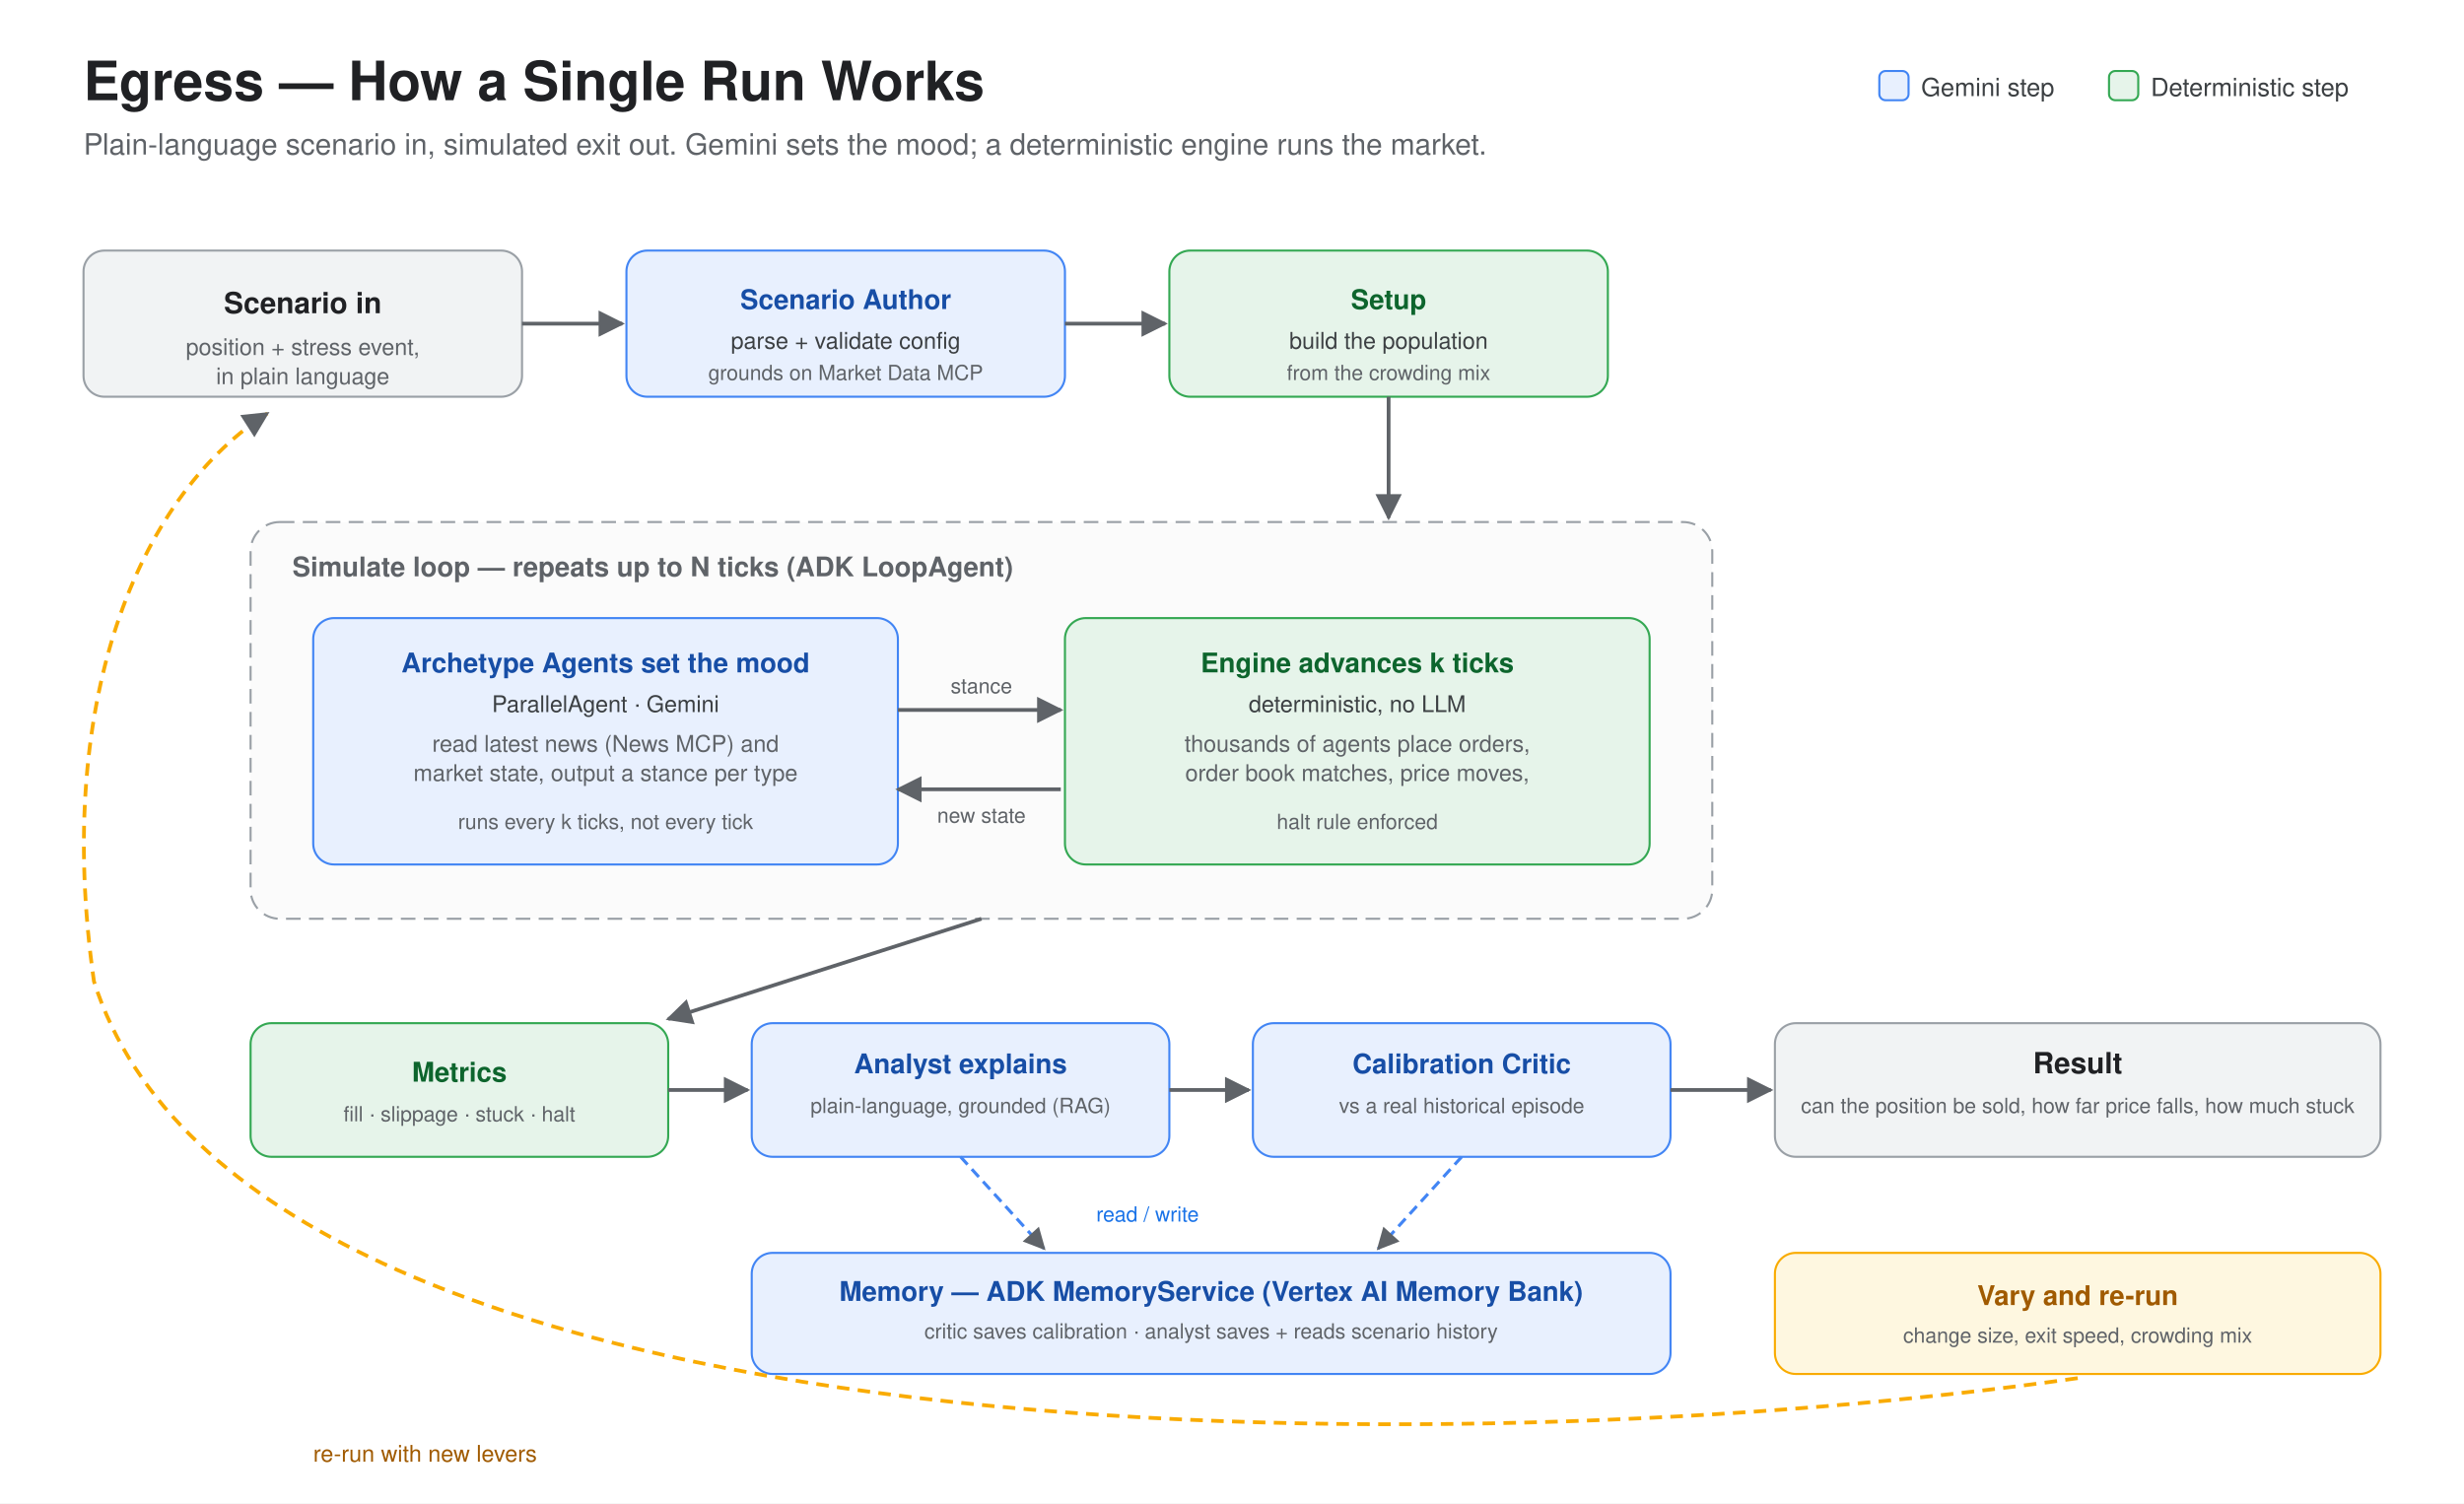
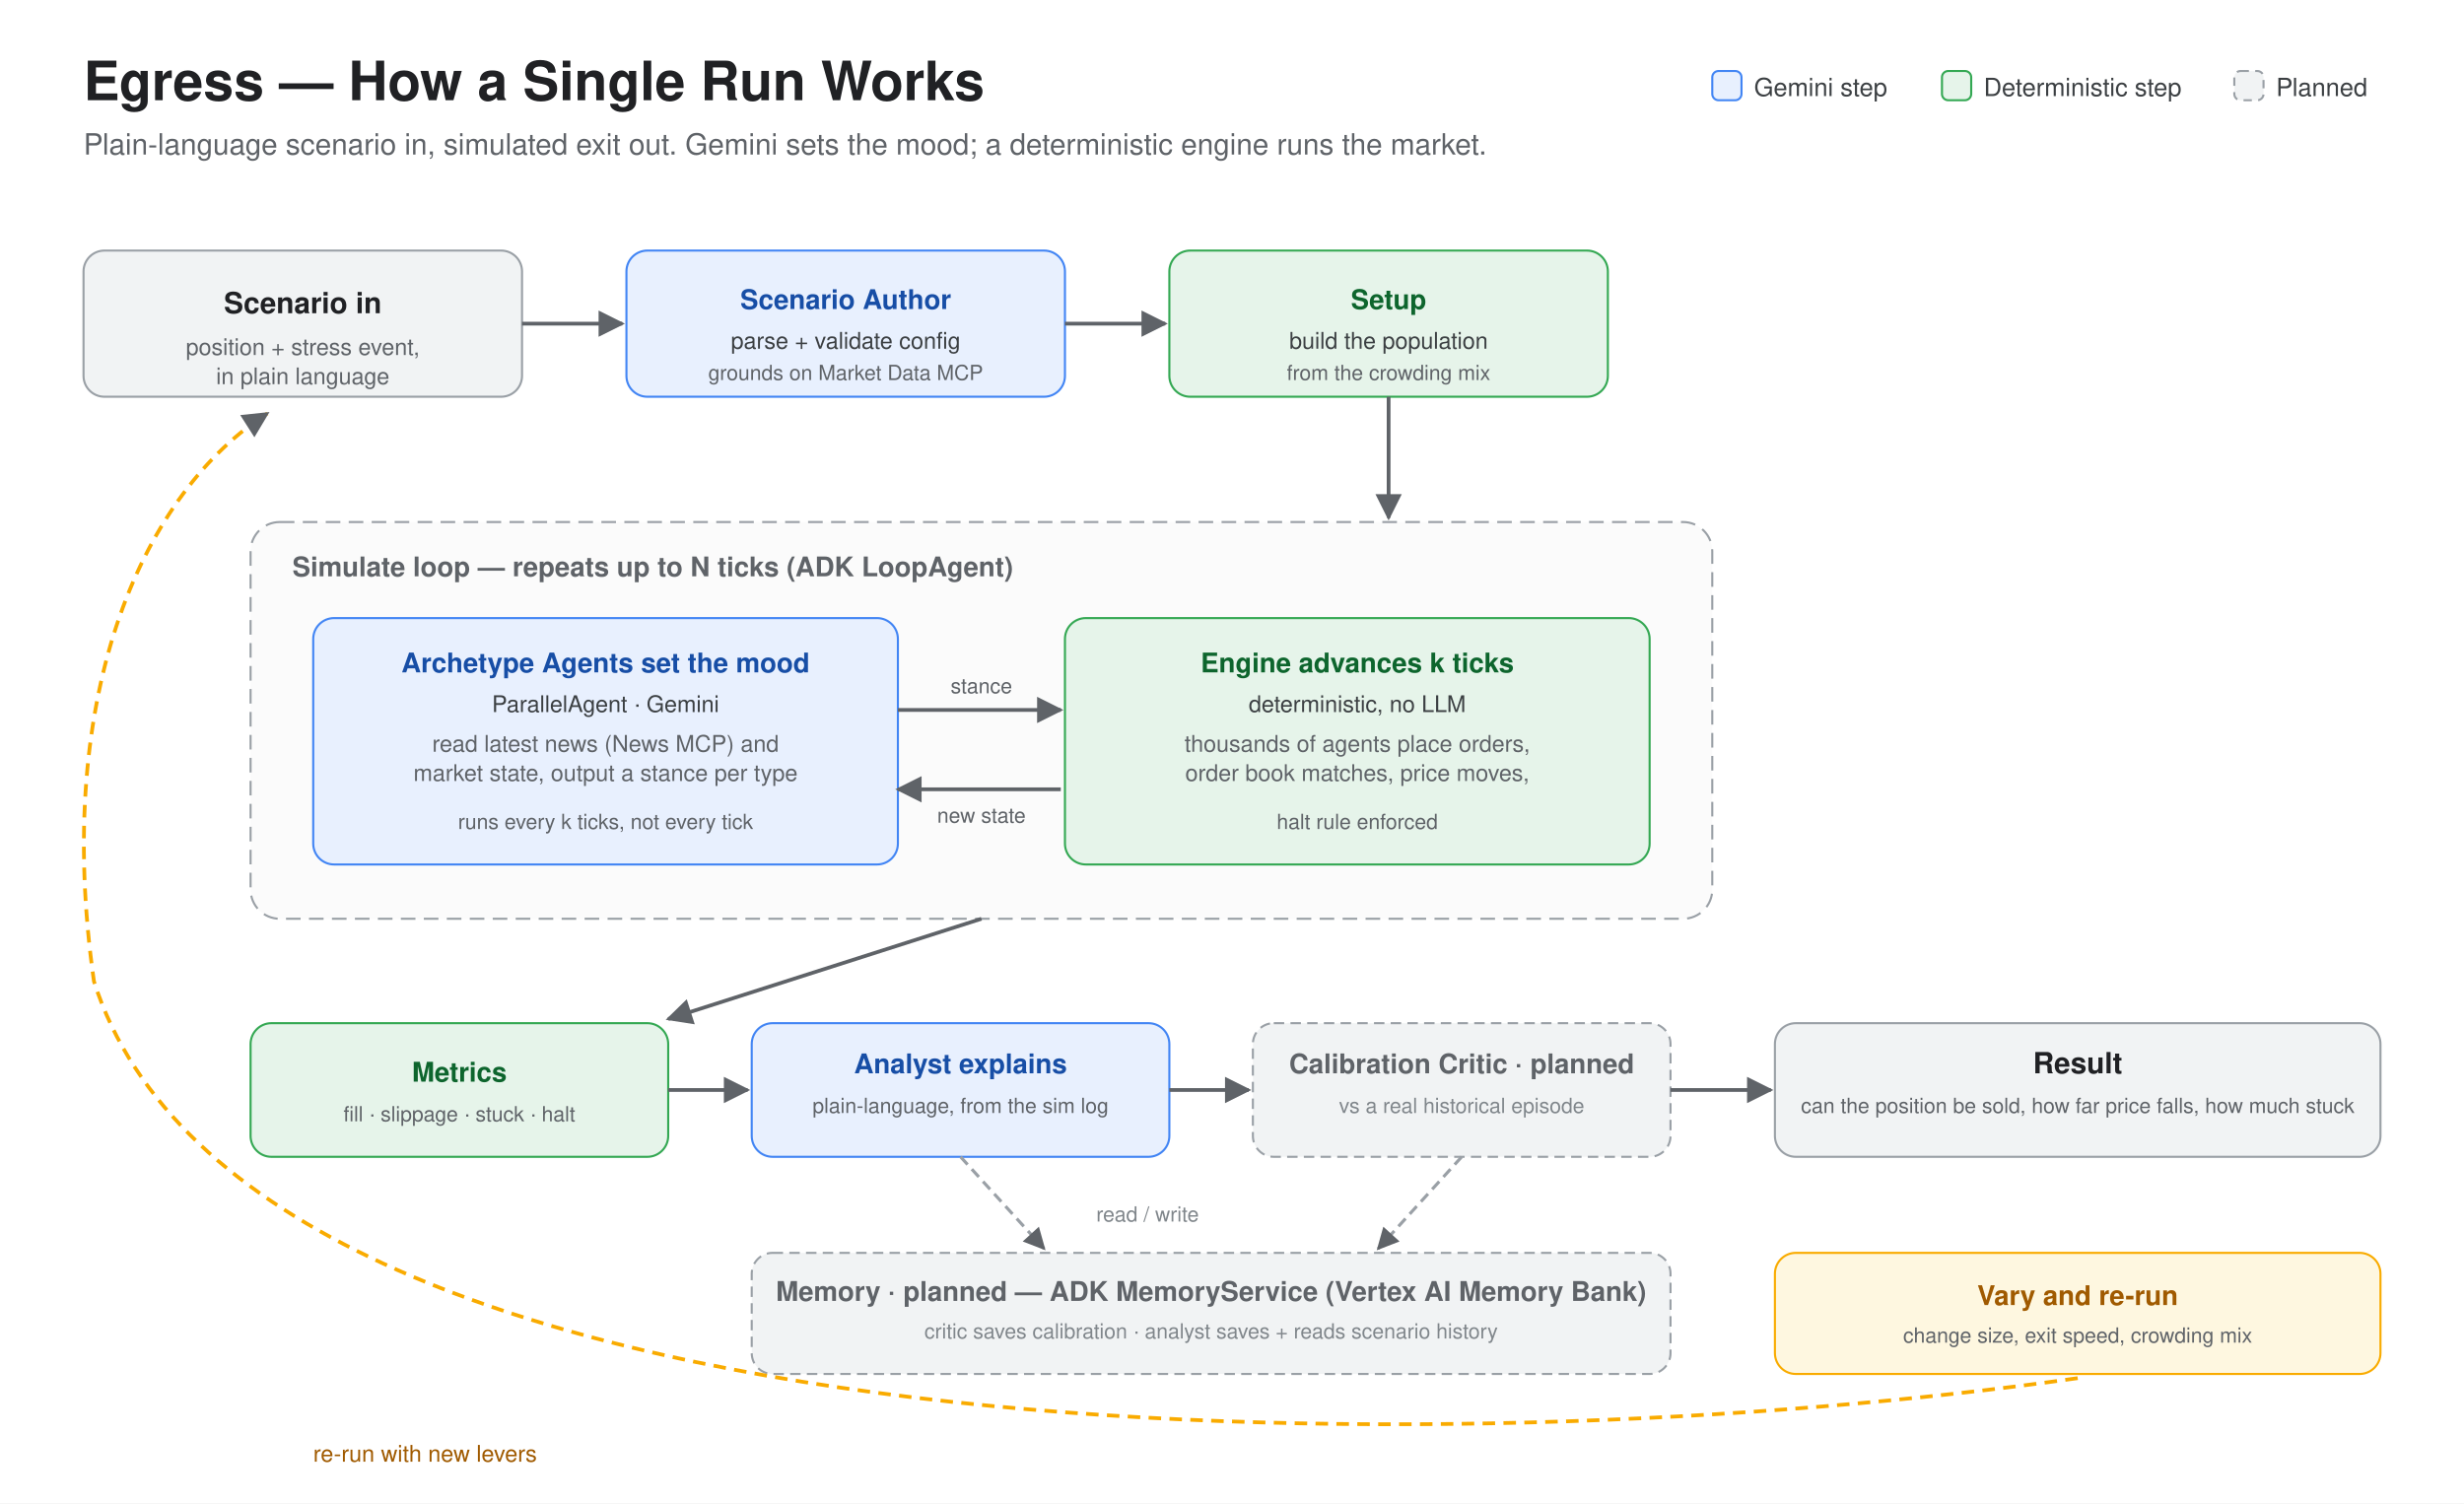
<svg xmlns="http://www.w3.org/2000/svg" viewBox="0 0 1180 720" font-family="Helvetica, Arial, sans-serif">
  <defs>
    <marker id="arrow2" viewBox="0 0 10 10" refX="9" refY="5" markerWidth="7" markerHeight="7" orient="auto-start-reverse">
      <path d="M 0 0 L 10 5 L 0 10 z" fill="#5f6368" />
    </marker>
  </defs>
  <rect x="0" y="0" width="1180" height="720" fill="#ffffff" />
  <text x="40" y="48" font-size="26" font-weight="700" fill="#202124">Egress — How a Single Run Works</text>
  <text x="40" y="74" font-size="14" fill="#5f6368">Plain-language scenario in, simulated exit out. Gemini sets the mood; a deterministic engine runs the market.</text>
  <g font-size="12" fill="#3c4043">
-     <rect x="900" y="34" width="14" height="14" rx="3" fill="#E8F0FE" stroke="#4285F4" />
-     <text x="920" y="46">Gemini step</text>
-     <rect x="1010" y="34" width="14" height="14" rx="3" fill="#E6F4EA" stroke="#34A853" />
-     <text x="1030" y="46">Deterministic step</text>
+     <rect x="820" y="34" width="14" height="14" rx="3" fill="#E8F0FE" stroke="#4285F4" />
+     <text x="840" y="46">Gemini step</text>
+     <rect x="930" y="34" width="14" height="14" rx="3" fill="#E6F4EA" stroke="#34A853" />
+     <text x="950" y="46">Deterministic step</text>
+     <rect x="1070" y="34" width="14" height="14" rx="3" fill="#F1F3F4" stroke="#9aa0a6" stroke-dasharray="4 3" />
+     <text x="1090" y="46">Planned</text>
  </g>
  <rect x="40" y="120" width="210" height="70" rx="10" fill="#F1F3F4" stroke="#9aa0a6" />
  <text x="145" y="150" font-size="14" font-weight="600" text-anchor="middle" fill="#202124">Scenario in</text>
  <text x="145" y="170" font-size="11" text-anchor="middle" fill="#5f6368">position + stress event,</text>
  <text x="145" y="184" font-size="11" text-anchor="middle" fill="#5f6368">in plain language</text>
  <rect x="300" y="120" width="210" height="70" rx="10" fill="#E8F0FE" stroke="#4285F4" />
  <text x="405" y="148" font-size="13" font-weight="600" text-anchor="middle" fill="#174ea6">Scenario Author</text>
  <text x="405" y="167" font-size="11" text-anchor="middle" fill="#3c4043">parse + validate config</text>
  <text x="405" y="182" font-size="10" text-anchor="middle" fill="#5f6368">grounds on Market Data MCP</text>
  <rect x="560" y="120" width="210" height="70" rx="10" fill="#E6F4EA" stroke="#34A853" />
  <text x="665" y="148" font-size="13" font-weight="600" text-anchor="middle" fill="#0d652d">Setup</text>
  <text x="665" y="167" font-size="11" text-anchor="middle" fill="#3c4043">build the population</text>
  <text x="665" y="182" font-size="10" text-anchor="middle" fill="#5f6368">from the crowding mix</text>
  <rect x="120" y="250" width="700" height="190" rx="14" fill="#FBFBFB" stroke="#9aa0a6" stroke-dasharray="7 4" />
  <text x="140" y="276" font-size="13" font-weight="700" fill="#5f6368">Simulate loop — repeats up to N ticks (ADK LoopAgent)</text>
  <rect x="150" y="296" width="280" height="118" rx="10" fill="#E8F0FE" stroke="#4285F4" />
  <text x="290" y="322" font-size="13" font-weight="600" text-anchor="middle" fill="#174ea6">Archetype Agents set the mood</text>
  <text x="290" y="341" font-size="11" text-anchor="middle" fill="#3c4043">ParallelAgent · Gemini</text>
  <text x="290" y="360" font-size="11" text-anchor="middle" fill="#5f6368">read latest news (News MCP) and</text>
  <text x="290" y="374" font-size="11" text-anchor="middle" fill="#5f6368">market state, output a stance per type</text>
  <text x="290" y="397" font-size="10" text-anchor="middle" fill="#5f6368">runs every k ticks, not every tick</text>
  <rect x="510" y="296" width="280" height="118" rx="10" fill="#E6F4EA" stroke="#34A853" />
  <text x="650" y="322" font-size="13" font-weight="600" text-anchor="middle" fill="#0d652d">Engine advances k ticks</text>
  <text x="650" y="341" font-size="11" text-anchor="middle" fill="#3c4043">deterministic, no LLM</text>
  <text x="650" y="360" font-size="11" text-anchor="middle" fill="#5f6368">thousands of agents place orders,</text>
  <text x="650" y="374" font-size="11" text-anchor="middle" fill="#5f6368">order book matches, price moves,</text>
  <text x="650" y="397" font-size="10" text-anchor="middle" fill="#5f6368">halt rule enforced</text>
  <g stroke="#5f6368" stroke-width="1.8" fill="none">
    <line x1="430" y1="340" x2="508" y2="340" marker-end="url(#arrow2)" />
    <line x1="508" y1="378" x2="430" y2="378" marker-end="url(#arrow2)" />
  </g>
  <text x="470" y="332" font-size="10" text-anchor="middle" fill="#5f6368">stance</text>
  <text x="470" y="394" font-size="10" text-anchor="middle" fill="#5f6368">new state</text>
  <rect x="120" y="490" width="200" height="64" rx="10" fill="#E6F4EA" stroke="#34A853" />
  <text x="220" y="518" font-size="13" font-weight="600" text-anchor="middle" fill="#0d652d">Metrics</text>
  <text x="220" y="537" font-size="10" text-anchor="middle" fill="#5f6368">fill · slippage · stuck · halt</text>
  <rect x="360" y="490" width="200" height="64" rx="10" fill="#E8F0FE" stroke="#4285F4" />
  <text x="460" y="514" font-size="13" font-weight="600" text-anchor="middle" fill="#174ea6">Analyst explains</text>
-   <text x="460" y="533" font-size="10" text-anchor="middle" fill="#5f6368">plain-language, grounded (RAG)</text>
-   <rect x="600" y="490" width="200" height="64" rx="10" fill="#E8F0FE" stroke="#4285F4" />
-   <text x="700" y="514" font-size="13" font-weight="600" text-anchor="middle" fill="#174ea6">Calibration Critic</text>
-   <text x="700" y="533" font-size="10" text-anchor="middle" fill="#5f6368">vs a real historical episode</text>
+   <text x="460" y="533" font-size="10" text-anchor="middle" fill="#5f6368">plain-language, from the sim log</text>
+   <rect x="600" y="490" width="200" height="64" rx="10" fill="#F1F3F4" stroke="#9aa0a6" stroke-dasharray="5 3" />
+   <text x="700" y="514" font-size="13" font-weight="600" text-anchor="middle" fill="#5f6368">Calibration Critic · planned</text>
+   <text x="700" y="533" font-size="10" text-anchor="middle" fill="#80868b">vs a real historical episode</text>
  <rect x="850" y="490" width="290" height="64" rx="10" fill="#F1F3F4" stroke="#9aa0a6" />
  <text x="995" y="514" font-size="14" font-weight="600" text-anchor="middle" fill="#202124">Result</text>
  <text x="995" y="533" font-size="10" text-anchor="middle" fill="#5f6368">can the position be sold, how far price falls, how much stuck</text>
  <rect x="850" y="600" width="290" height="58" rx="10" fill="#FEF7E0" stroke="#F9AB00" />
  <text x="995" y="625" font-size="13" font-weight="600" text-anchor="middle" fill="#a05a00">Vary and re-run</text>
  <text x="995" y="643" font-size="10" text-anchor="middle" fill="#5f6368">change size, exit speed, crowding mix</text>
-   <rect x="360" y="600" width="440" height="58" rx="10" fill="#E8F0FE" stroke="#4285F4" />
-   <text x="580" y="623" font-size="13" font-weight="600" text-anchor="middle" fill="#174ea6">Memory — ADK MemoryService (Vertex AI Memory Bank)</text>
-   <text x="580" y="641" font-size="10" text-anchor="middle" fill="#5f6368">critic saves calibration · analyst saves + reads scenario history</text>
-   <g stroke="#4285F4" stroke-width="1.5" fill="none" stroke-dasharray="5 3">
+   <rect x="360" y="600" width="440" height="58" rx="10" fill="#F1F3F4" stroke="#9aa0a6" stroke-dasharray="5 3" />
+   <text x="580" y="623" font-size="13" font-weight="600" text-anchor="middle" fill="#5f6368">Memory · planned — ADK MemoryService (Vertex AI Memory Bank)</text>
+   <text x="580" y="641" font-size="10" text-anchor="middle" fill="#80868b">critic saves calibration · analyst saves + reads scenario history</text>
+   <g stroke="#9aa0a6" stroke-width="1.5" fill="none" stroke-dasharray="5 3">
    <line x1="460" y1="554" x2="500" y2="598" marker-end="url(#arrow2)" />
    <line x1="700" y1="554" x2="660" y2="598" marker-end="url(#arrow2)" />
  </g>
-   <text x="525" y="585" font-size="10" fill="#1a73e8">read / write</text>
+   <text x="525" y="585" font-size="10" fill="#80868b">read / write</text>
  <g stroke="#5f6368" stroke-width="1.8" fill="none">
    <line x1="250" y1="155" x2="298" y2="155" marker-end="url(#arrow2)" />
    <line x1="510" y1="155" x2="558" y2="155" marker-end="url(#arrow2)" />
    <line x1="665" y1="190" x2="665" y2="248" marker-end="url(#arrow2)" />
    <line x1="470" y1="440" x2="320" y2="488" marker-end="url(#arrow2)" />
    <line x1="320" y1="522" x2="358" y2="522" marker-end="url(#arrow2)" />
    <line x1="560" y1="522" x2="598" y2="522" marker-end="url(#arrow2)" />
    <line x1="800" y1="522" x2="848" y2="522" marker-end="url(#arrow2)" />
  </g>
  <g stroke="#f9ab00" stroke-width="1.8" fill="none" stroke-dasharray="6 4">
    <path d="M 995 660 C 700 702, 120 706, 45 470 C 25 330 70 235 128 198" marker-end="url(#arrow2)" />
  </g>
  <text x="150" y="700" font-size="11" fill="#a05a00">re-run with new levers</text>
</svg>
